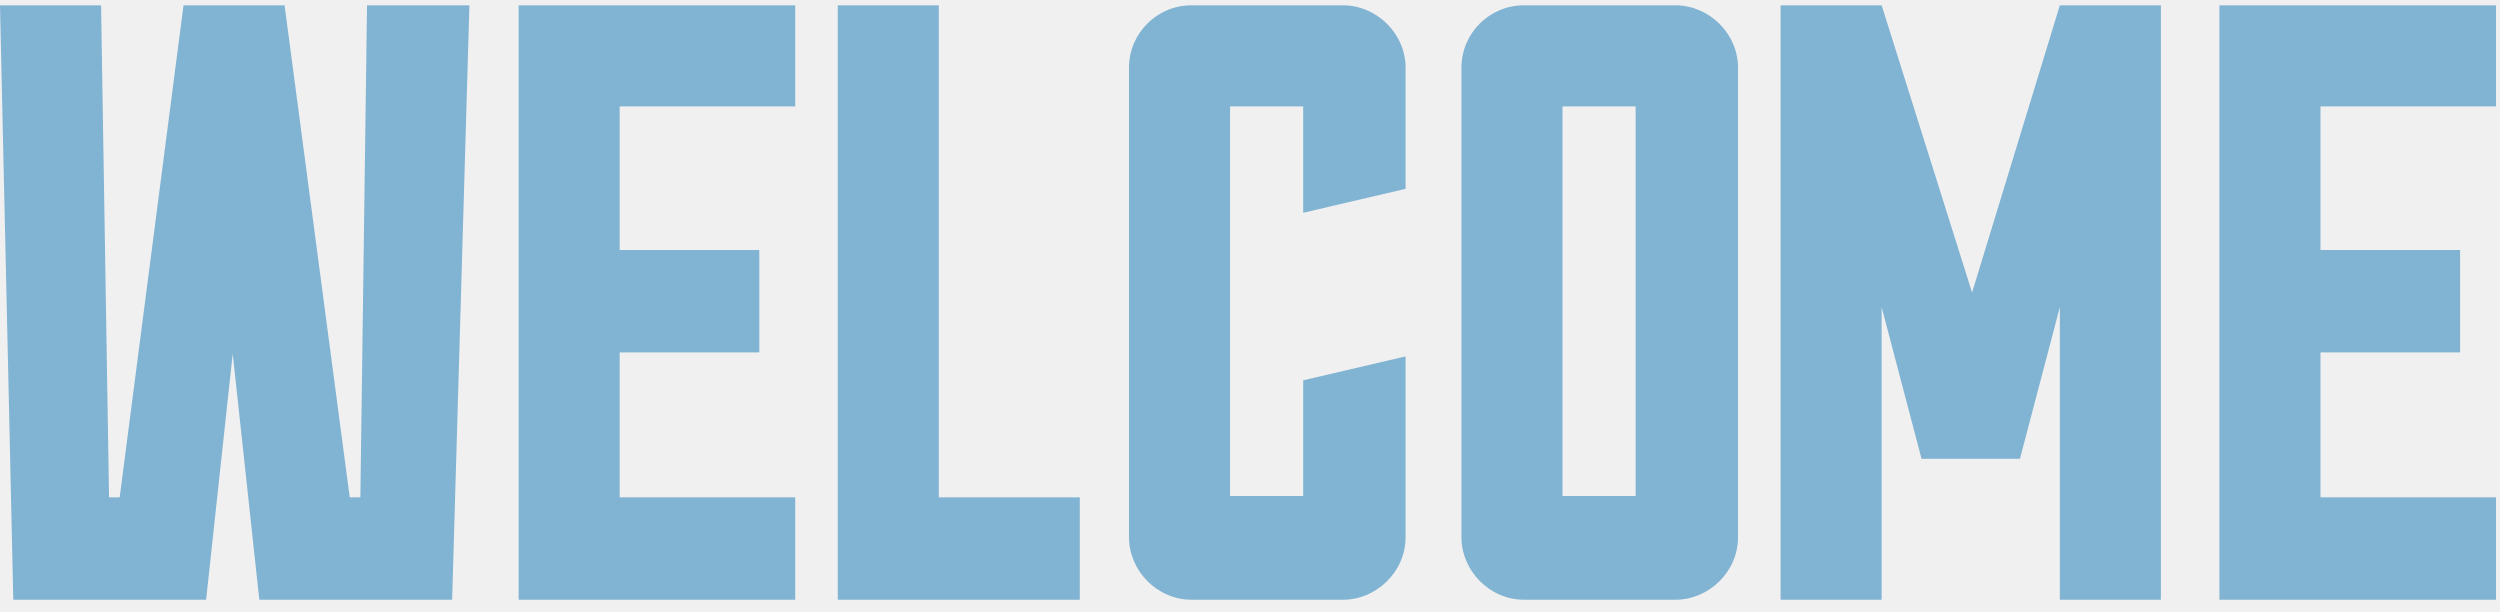
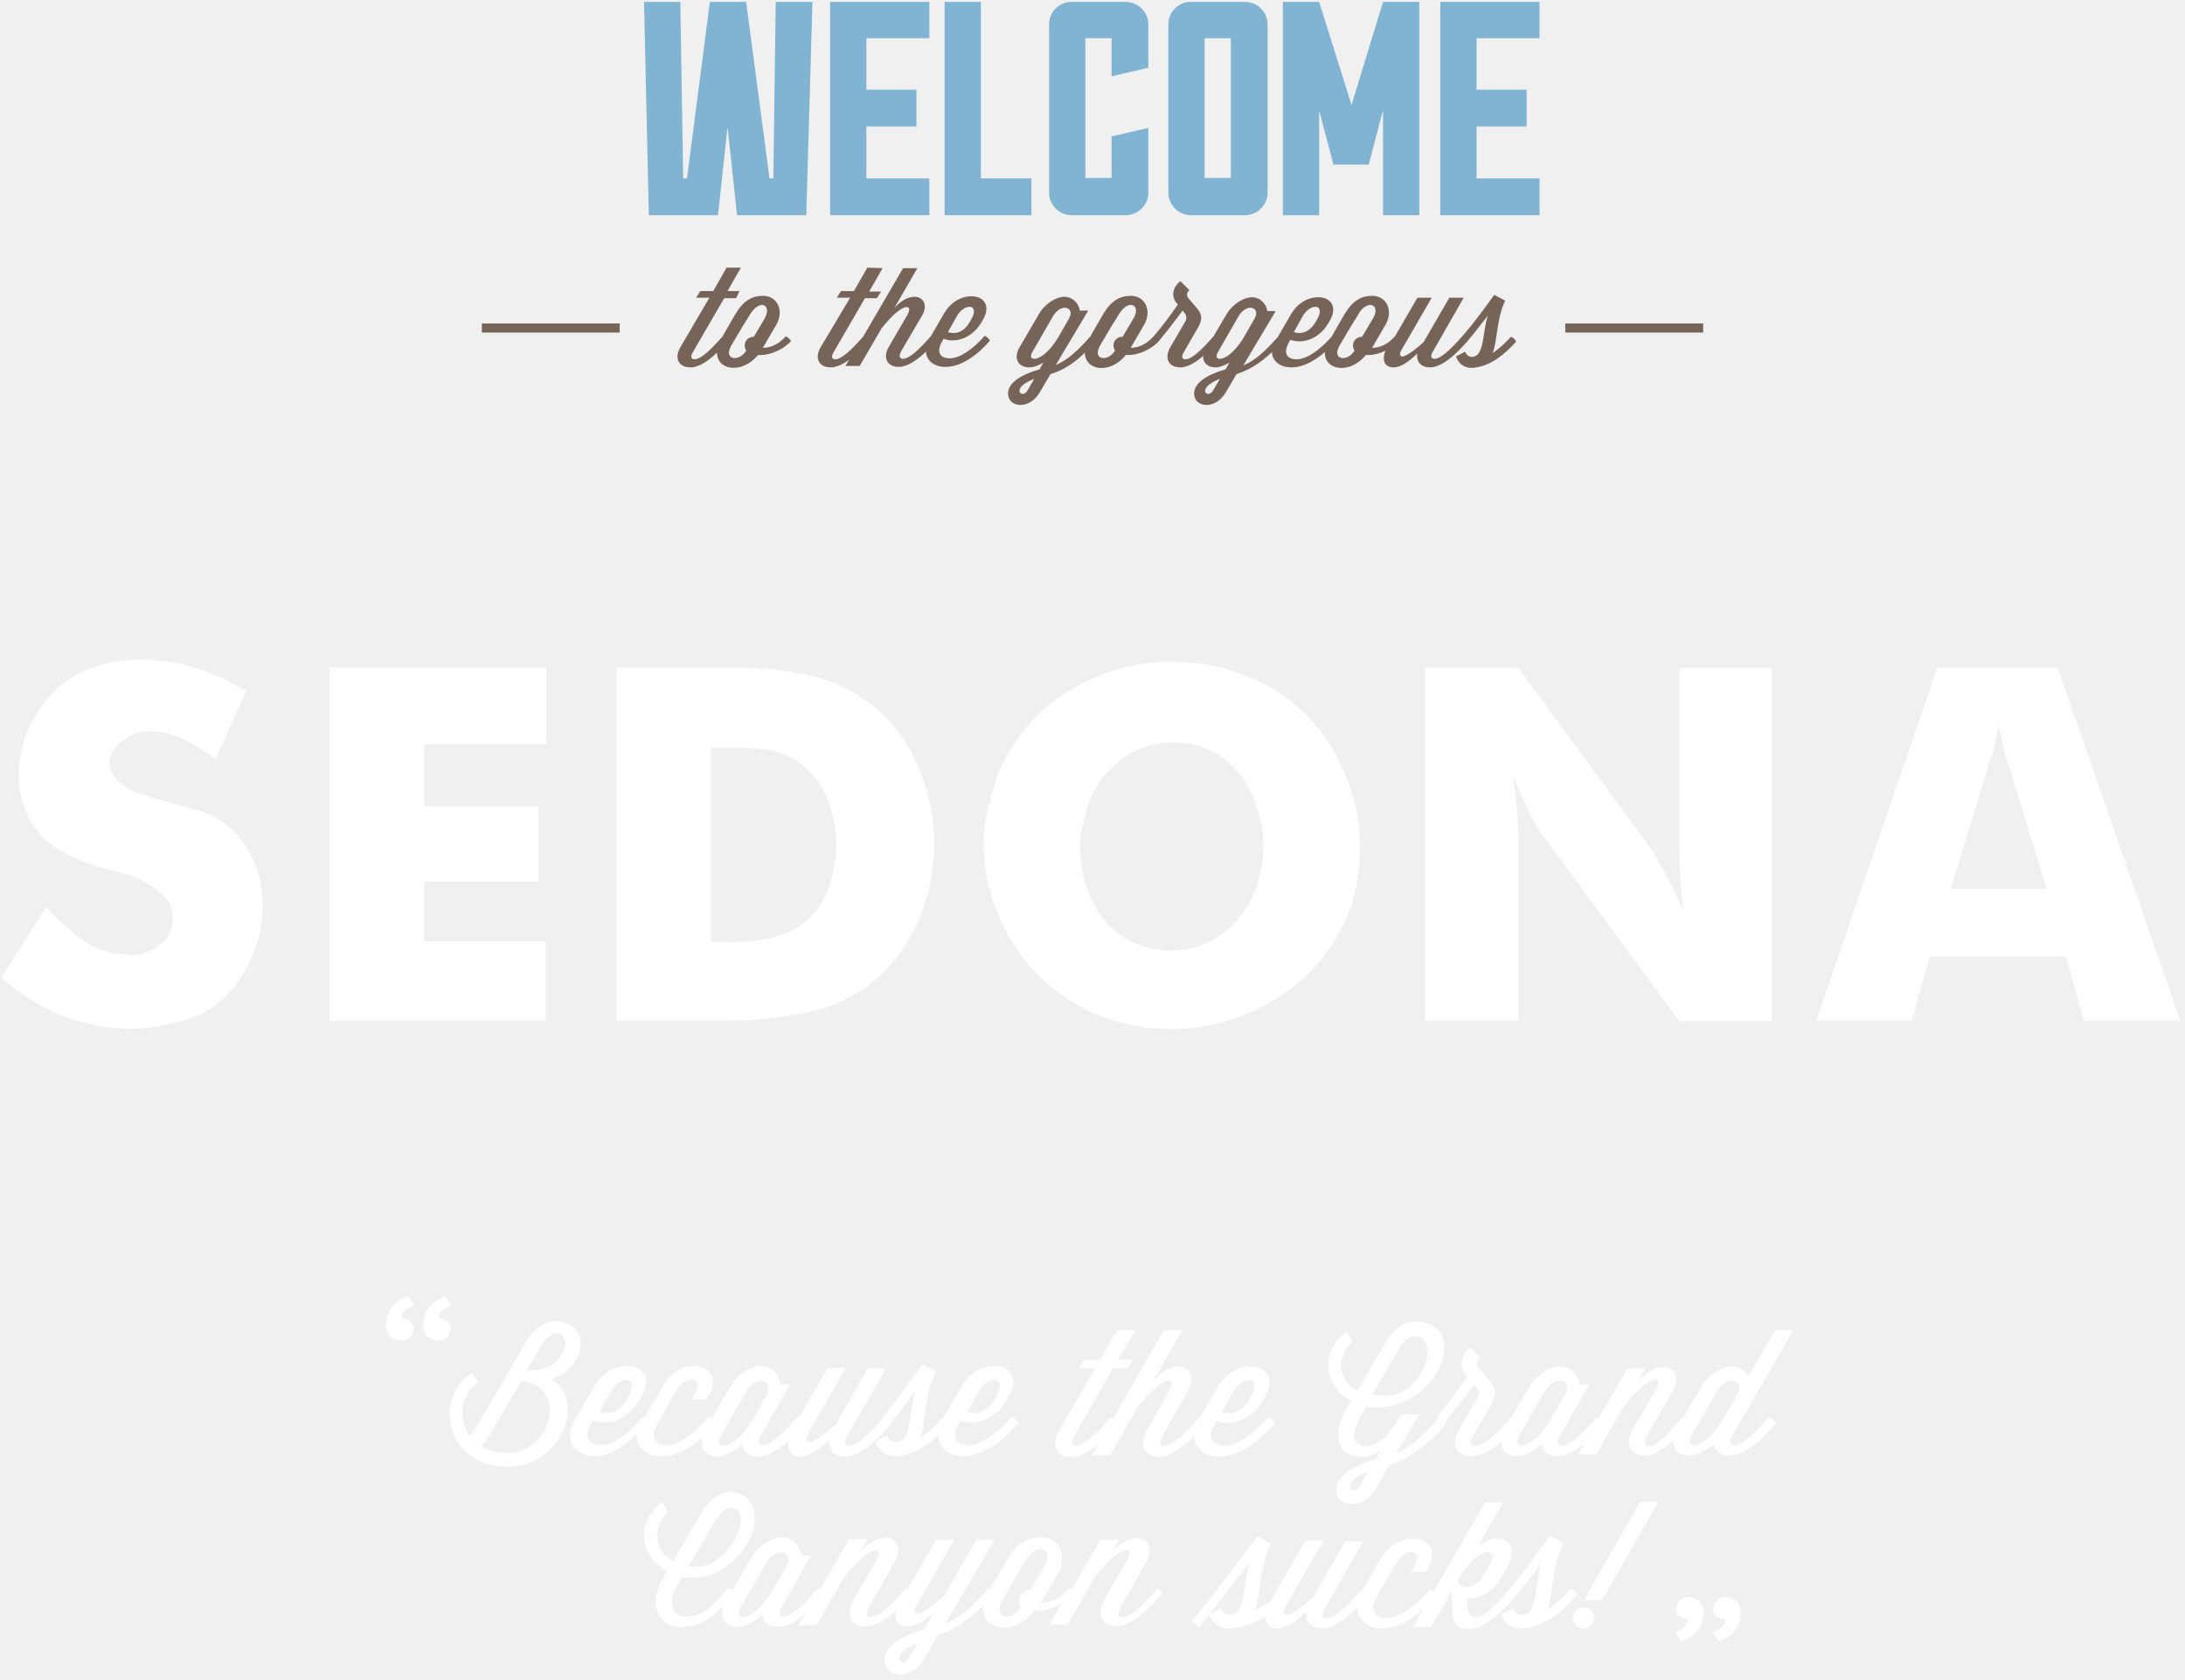
- <svg xmlns="http://www.w3.org/2000/svg" width="188" height="46" fill="none">
-   <path d="M187.7 37.4v7.7h-20.8V.4h20.8V8h-13.2v10.8H185v7.7h-10.5v10.9h13.2ZM154.9.4h7.6v44.7h-7.6v-22l-3 11.4h-7.4l-3-11.4v22h-7.6V.4h7.6l6.8 21.6L154.9.4ZM123 8h-5.5v29.3h5.5V8Zm3-7.6c2.5 0 4.7 2.1 4.7 4.7v35.3c0 2.6-2.2 4.7-4.7 4.7h-11.4c-2.6 0-4.7-2.2-4.7-4.7V5.1c0-2.6 2.1-4.7 4.7-4.7H126ZM98 28.6l7.7-1.8v13.6c0 2.6-2.2 4.7-4.7 4.7H89.6c-2.6 0-4.7-2.2-4.7-4.7V5.1c0-2.6 2.1-4.7 4.7-4.7H101c2.5 0 4.7 2.1 4.7 4.7v9.1L98 16V8h-5.5v29.3H98v-8.7Zm-16.8 8.8v7.7H63V.4h7.6v37h10.6Zm-21.4 0v7.7H39V.4h20.8V8H46.6v10.8h10.5v7.7H46.6v10.9h13.2ZM27.6.4h7.7L34 45.1H19.5l-2-18.5-2 18.5H1L0 .4h7.6l.6 37H9l4.8-37h7.6l4.9 37h.8l.5-37Z" fill="#81B3D3" />
+ <svg xmlns="http://www.w3.org/2000/svg" width="458" height="352" fill="none">
+   <path d="m152.3 56.1-2.8 4.9h-2.7l-.9 1.4h2.8l-6.1 10.4c-1.3 2.2-.4 4.2 2.1 4.2 1.8 0 3.7-1.3 5.6-3.1 0 3.8 5.3 4.5 8.6.5h.7c1.8 0 4.6-1.1 6.2-2.9-.2-.4-.7-.9-1.1-1l-.2.2c-1.4 1.5-3 2.2-4.6 2.2l2.8-4.8c1.8-3.1.1-6.1-2.7-6.1-2.3 0-4.1.9-5.9 3.9l-1.5 2.6-1.2 2.1-.2.2c-2.2 2.5-4.3 4.5-5.6 4.5-.7 0-1-.5-.3-1.6l6.5-11.2h2.5l.7-1.5h-2.5l2.8-4.9h-3Zm7.5 7.8c1 .1 1.4 1.3.4 3l-2.2 3.7h-.1c-1 0-1.8.8-1.8 1.8 0 .4.1.7.3 1v.1c-1.4 2.4-4.9 2-3.1-1.1l2.3-3.9 1.5-2.4c.9-1.6 2-2.2 2.7-2.2Zm22-7.8L179 61h-2.7l-.9 1.4h2.8L172 72.8c-1.3 2.2-.4 4.2 2.1 4.2 1.2 0 2.5-.6 3.9-1.6l-.8 1.3h3l4.6-7.9c4.6-5.8 6.7-5 5.4-2.8l-3.9 6.7c-1.3 2.2-.4 4.2 2.1 4.2 1.8 0 3.8-1.4 5.7-3.2.1 1.9 1.7 3.2 4.1 3.2 3.4 0 6.8-2.6 9.3-5.5-.2-.4-.7-.9-1.1-1l-.2.2c-2.2 2.5-5 4.5-7.1 4.5-1.9 0-3-1.1-1.6-3.6l.3-.5c1.9.8 5.6.4 7.9-3.4l.4-.7c1.6-2.8.1-4.8-2.4-4.8-2.4 0-4.4 1.3-5.7 3.4l-2.9 5-.2.2c-2.2 2.5-4.3 4.5-5.6 4.5-.7 0-1-.5-.4-1.6l4.4-7.5c1.3-2.3.1-3.9-1.6-3.9-1.3 0-2.7.7-4.2 2.3l4.8-8.3h-3l-8.4 14.4-.2.2c-2.2 2.5-4.3 4.5-5.6 4.5-.7 0-1-.5-.3-1.6l6.5-11.2h2.5l.9-1.4h-2.5l2.8-4.9-3.2-.1Zm21.3 8.2c1-.1 1.5.9.5 2.6l-.4.7c-1.4 2.4-3.4 2.4-4.5 2l1.9-3.4c.7-1.2 1.7-1.8 2.5-1.9Zm44.3-5.4c-1.7 1.5-1.9 3.2-.8 4.6l.3.3c-1.3 1.9-3.1 4.4-5.1 6.7l-.2.2c-1.4 1.5-3 2.2-4.6 2.2l2.8-4.8c1.8-3.1.1-6.1-2.7-6.1-2.3 0-4.1.9-5.9 3.9l-1.5 2.6-1.2 2.1-.2.2c-2.5 2.8-4.6 4.7-7 5.7l6.8-11.4h-1.8c0-1.2-1.3-2.9-3.2-2.9-1.6 0-3.9 1.3-5.2 3.4l-4.2 7.2c-1.3 2.2-.4 4.2 2.1 4.2.8 0 1.9-.4 2.9-1l-.8 1.4c-4.1 1.2-6.6 2.9-6.6 5.1 0 2.9 4.4 3.5 6.6-.2l2.3-3.9c2.4-.7 4.8-2.1 7.2-4.5 0 3.8 5.3 4.6 8.6.5h.7c1.8 0 4.6-1.1 6.2-2.9 1.4-1.7 2.6-3.2 5-6.4l.4.5c.4.5.5 1.1.2 1.7l-3.2 5.5c-1.3 2.2-.4 4.2 2.1 4.2 1.5 0 3.2-1 4.8-2.4-.1 1.4.9 2.4 2.6 2.4.8 0 1.9-.4 2.9-1l-.8 1.4c-4.1 1.2-6.6 2.9-6.6 5.1 0 2.9 4.4 3.5 6.6-.2l2.3-3.9c2.5-.8 4.9-2.2 7.4-4.6.1 1.9 1.7 3.2 4.1 3.2 2.5 0 4.9-1.4 7-3.2-.1 3.9 5.3 4.7 8.6.6h.7c.9 0 2.2-.3 3.4-.9-.8 2.1-.1 3.5 1.7 3.5 1.7 0 3.5-1.5 5-2.9-.3 1.6.7 2.9 2.6 2.9 2.5 0 5.4-2.6 7.9-5.5 1.7-2 3.2-4 4.3-5.4-1.2 3.1-.6 8.7-3.4 8.7-1 0-1.4-1.1-1.4-1.1l-1.9 1s.6 2.4 3.3 2.4c.3 0 .6 0 .8-.1h.1c3.1-.4 6.1-2.8 8.4-5.4-.2-.5-.7-.9-1.1-1l-.2.2c-1.1 1.2-2.3 2.3-3.6 3.2 1-2.8.8-7.2 2.6-11l-2.3-1.2c-1.2 1.7-4 5.6-6.7 8.7l-.2.2c-2.2 2.5-4.3 4.5-5.6 4.5-.7 0-1-.5-.3-1.6l6.4-11.2h-3l-5.4 9.3c-2.3 2.1-4.1 3.2-4.6 3-.8-.3 0-1.4.4-2.1l5.9-10.2h-3l-4.7 8.1-.2.2c-1.4 1.5-3 2.2-4.6 2.2l2.8-4.8c1.8-3.1.1-6.1-2.7-6.1-2.3 0-4.1.9-5.9 3.9l-1.5 2.6-1.2 2.1-.2.2c-2.2 2.5-5 4.5-7.1 4.5-1.9 0-3-1.1-1.6-3.6l.3-.5c1.9.8 5.6.4 7.9-3.4l.4-.7c1.6-2.8.1-4.8-2.4-4.8-2.4 0-4.4 1.3-5.7 3.4l-2.9 5-.2.2c-2.5 2.8-4.6 4.7-7 5.7l6.8-11.4h-1.8c0-1.2-1.3-2.9-3.2-2.9-1.6 0-3.9 1.3-5.2 3.4l-2.9 4.9-.2.2c-2.2 2.5-4.3 4.5-5.6 4.5-.7 0-1-.5-.3-1.6l3-5.2c1-1.8.6-2.9-.4-4l-1.7-2c-.4-.5-.4-1.1.2-1.7l-1.9-1.9Zm-10.3 5c1 .1 1.5 1.3.4 3l-2.2 3.7h-.1c-1 0-1.8.8-1.8 1.8 0 .4.1.7.3 1v.1c-1.4 2.4-4.9 2-3.1-1.1l2.3-3.9 1.5-2.4c.9-1.6 1.9-2.2 2.7-2.2Zm50.2 0c1 .1 1.5 1.3.4 3l-2.2 3.7h-.1c-1 0-1.8.8-1.8 1.8 0 .4.1.7.3 1v.1c-1.4 2.4-4.9 2-3.1-1.1l2.3-3.9 1.5-2.4c.8-1.6 1.9-2.2 2.7-2.2Zm-11.7.4c1-.1 1.5.9.5 2.6l-.4.7c-1.5 2.4-3.4 2.4-4.5 2l1.9-3.4c.7-1.2 1.7-1.8 2.5-1.9Zm-52.4.2c1 0 1.7.9.8 2.4l-2.3 4c-1.8 2.9-3.7 4.3-4.9 4.3-.7 0-1-.5-.3-1.6l4.2-7.3c.7-1.2 1.7-1.8 2.5-1.8Zm38.9 0c1 0 1.7.9.8 2.4l-2.3 4c-1.8 2.9-3.7 4.3-4.9 4.3-.7 0-1-.5-.3-1.6l4.2-7.3c.7-1.2 1.7-1.8 2.5-1.8Zm-45.3 14.9-1.4 2.4c-.6 1.1-1.7.9-1.7.1 0-.7.8-1.6 3.1-2.5Zm38.9 0-1.4 2.4c-.6 1.1-1.7.9-1.7.1.1-.7.8-1.6 3.1-2.5ZM101 67.8h28.9v1.9H101v-1.9Zm227.1 0H357v1.9h-28.9v-1.9Z" fill="#766458" />
+   <path d="M322.7 37.4v7.7h-20.8V.4h20.8V8h-13.2v10.8H320v7.7h-10.5v10.9h13.2ZM289.9.4h7.6v44.7h-7.6v-22l-3 11.4h-7.4l-3-11.4v22h-7.6V.4h7.6l6.8 21.6L289.9.4ZM258 8h-5.5v29.3h5.5V8Zm3-7.6c2.5 0 4.7 2.1 4.7 4.7v35.3c0 2.6-2.2 4.7-4.7 4.7h-11.4c-2.6 0-4.7-2.2-4.7-4.7V5.1c0-2.6 2.1-4.7 4.7-4.7H261Zm-28 28.2 7.7-1.8v13.6c0 2.6-2.2 4.7-4.7 4.7h-11.4c-2.6 0-4.7-2.2-4.7-4.7V5.1c0-2.6 2.1-4.7 4.7-4.7H236c2.5 0 4.7 2.1 4.7 4.7v9.1L233 16V8h-5.5v29.3h5.5v-8.7Zm-16.8 8.8v7.7H198V.4h7.6v37h10.6Zm-21.4 0v7.7H174V.4h20.8V8h-13.2v10.8h10.5v7.7h-10.5v10.9h13.2ZM162.6.4h7.7L169 45.1h-14.5l-2-18.5-2 18.5H136L135 .4h7.6l.6 37h.8l4.8-37h7.6l4.9 37h.8l.5-37Z" fill="#81B3D3" />
+   <path d="m380.7 213.9 25.4-74h25.2l25.7 74h-20.2l-3.7-13.4h-28.6l-3.8 13.4h-20Zm35.7-52.1-7.5 24.5H429l-7.5-24.5-1.2-3.6c-.3-1.3-.6-2.5-.8-3.8-.2-.5-.3-.9-.3-1.3-.1-.5-.2-.9-.2-1.3-.1.4-.2.8-.3 1.3-.1.4-.2.8-.2 1.3-.1.2-.1.3-.1.5 0 .1 0 .2-.1.3-.2 1.1-.5 2.3-.8 3.4-.5 1-.8 2.1-1.1 3.2Zm-117.7 52.1v-74h19.5l27.9 38c.7 1.1 1.4 2.3 2 3.5.7 1.2 1.4 2.4 2 3.6l1.4 3c.5 1 .9 2 1.4 2.9l-.3-2.4c-.1-.8-.2-1.6-.2-2.4-.2-1.6-.3-3.2-.3-4.8-.1-1.7-.1-3.3-.1-5V140h19.4v74H352l-28.1-38.2c-.8-.9-1.5-2-2.2-3.3-.7-1.3-1.4-2.7-2-4.1-.4-1-.9-1.9-1.4-2.9-.4-.9-.7-1.9-1.2-2.8a93.41 93.41 0 0 1 1.2 14.7v36.5h-19.6Zm-88-54.9c3.6-6.6 8.5-11.6 14.9-15.1a40.8 40.8 0 0 1 22.7-5.1c1 .1 2 .2 2.9.2 2.9.4 5.7 1.1 8.5 2.1a36.1 36.1 0 0 1 20.9 18.2c3 5.9 4.5 12 4.5 18.5 0 .8 0 1.6-.1 2.4 0 .8-.1 1.5-.2 2.3-.2 1.7-.5 3.3-.9 4.9-.4 1.6-.9 3.1-1.5 4.6-3.3 7.5-8.3 13.4-15.2 17.5-6.9 4.1-14.1 6.2-21.7 6.2-.5 0-1.1 0-1.6-.1h-1.5c-2.7-.2-5.3-.7-7.9-1.4-2.6-.7-5.1-1.7-7.4-2.9a37.5 37.5 0 0 1-15.3-14.5c-3.7-6.3-5.6-12.9-5.6-19.7 0-1 0-2 .1-3s.2-2.1.5-3.1c.4-2 .9-4.1 1.6-6 .4-2.2 1.3-4.1 2.3-6Zm52.8 26.6.6-2.4c.2-.9.4-1.7.5-2.6.1-.5.1-1.1.1-1.6.1-.5.1-1 .1-1.5s0-.9-.1-1.4v-1.4c-.4-3.3-1.4-6.5-3-9.6-1.6-3.1-3.9-5.5-6.7-7.2-.8-.4-1.5-.7-2.3-1-.8-.3-1.5-.6-2.3-.8-.8-.2-1.5-.3-2.3-.3-.8-.2-1.5-.2-2.3-.2-3.9 0-7.6 1.2-10.9 3.7-3.3 2.5-5.7 5.8-7 9.9l-.2.5v.5l-.6 2.2c-.2.7-.3 1.4-.5 2.2l-.2 1.6v2.4c0 .2 0 .5.1.8.2 4.1 1.5 8 3.7 11.7 2.3 3.6 5.5 6 9.5 7.2l1.4.5c.5.1 1 .2 1.5.2l1.4.2h1.4c4.1 0 7.8-1.2 11-3.6 3.3-2.6 5.7-5.9 7.1-10ZM181.4 207a32.6 32.6 0 0 1-11.8 5.1c-4.2.9-8.6 1.5-12.9 1.7-1.2.1-2.5.1-3.7.1h-23.8v-74h25.1a71.43 71.43 0 0 1 15.9 1.8c4.1.9 7.9 2.7 11.3 5.1 4.3 3 7.7 7 10.1 12 2.4 5 3.8 10.1 4.1 15.3.1.5.1.9.1 1.4v2.9c-.2 5.5-1.5 10.8-3.9 15.9s-6 9.4-10.5 12.7Zm-32.4-9.7c.2 0 .5 0 .7.1h.8c.3 0 .6 0 .8.1h3.1c.9-.1 1.7-.2 2.4-.2 2-.2 4-.5 5.9-1 1.9-.5 3.7-1.4 5.2-2.4 2.5-1.8 4.3-4.2 5.5-7.2 1.2-3.1 1.9-6.3 1.9-9.6v-.9c0-.3 0-.6-.1-.9-.2-2.9-.9-5.8-2.1-8.5-1.2-2.8-2.9-5-5.1-6.6-1.6-1.3-3.5-2.2-5.5-2.7s-4-.7-6-.8H149v40.6Zm-79.9 16.6v-74h45.4V156H88.9v13h24v15.8h-24v12.5h25.5v16.6H69.1ZM9.7 190.1c.1.1.1.2.1.2.1 0 .2 0 .2.1 2.1 2.3 4.5 4.5 7.1 6.5 2.6 1.9 5.7 3 9.1 3.1.1 0 .2 0 .2.1h.3c.1 0 .2 0 .2.1h1.3c.4-.1.7-.2 1-.2 1.2-.2 2.4-.7 3.5-1.4 1.2-.7 2.1-1.5 2.7-2.6l.2-.5.2-.5c.2-.5.3-1 .3-1.5.1-.5.1-.9.1-1.3 0-2.1-.9-3.8-2.8-5.2-1.7-1.4-3.7-2.6-5.8-3.4-.8-.3-1.6-.5-2.4-.7l-2.2-.6h-.2c-.1-.1-.2-.1-.2-.1-3.8-.9-7.4-2.4-10.7-4.4-3.3-2.1-5.6-5.1-6.9-8.9-.2-.8-.5-1.6-.7-2.4-.2-.9-.3-1.8-.3-2.7v-3.4c.1-.6.2-1.2.3-1.9.2-1.6.6-3.1 1.2-4.6.5-1.5 1.2-2.9 2.1-4.2 2.5-4.1 5.7-7 9.5-8.8 3.9-1.8 8.1-2.7 12.3-2.7 1 0 2 .1 3 .2l3.3.3c2.8.5 5.6 1.3 8.2 2.3 2.8 1.1 5.3 2.4 7.7 3.8l-6.4 14.3a55.9 55.9 0 0 0-6.6-4.1 15.9 15.9 0 0 0-7.5-1.7h-.9c-1.8.2-3.4 1-5 2.4-1.5 1.3-2.3 2.7-2.3 4.3v.7c.1.2.2.5.3.7.2.5.4 1 .8 1.5s.8.9 1.3 1.3c.9.7 2.1 1.4 3.7 2 1.6.5 3.3 1.1 5.1 1.6 1.5.4 2.9.8 4.3 1.2 1.4.3 2.6.6 3.5.9 4.3 1.5 7.6 4.1 9.8 7.8 2.2 3.6 3.3 7.4 3.4 11.4v.6c0 .5 0 .9-.1 1.4v1.3c-.5 4-1.8 7.9-3.9 11.5-2.1 3.6-4.9 6.4-8.5 8.4-1.3.6-2.7 1.2-4.1 1.6-1.4.4-2.8.7-4.2 1-1.1.2-2.3.4-3.5.5-1.1.2-2.2.2-3.4.2H26c-4.6-.2-9.2-1.2-13.7-3-4.5-1.9-8.5-4.5-12-7.7l9.4-14.8Zm341.6 147.1c0-.3.1-.6.2-.9.1-.3.3-.6.5-.8.2-.2.5-.4.8-.6.3-.1.7-.2 1.1-.2.5 0 .9.1 1.3.3.4.2.8.4 1.1.7.2.3.4.6.6 1 .1.4.2.8.2 1.3 0 .9-.2 1.6-.5 2.4-.3.7-.7 1.4-1.3 1.9a5 5 0 0 1-1.7 1.2c-.3.1-.5.3-.7.4-.1.1-.2.1-.4.2l-1.4-2c.2-.1.5-.2.8-.4.3-.1.6-.3.9-.5.3-.2.5-.5.7-.8.2-.3.3-.6.3-1-.6 0-1.2-.2-1.7-.6-.6-.3-.8-.8-.8-1.6Zm7.8 0c0-.3.1-.6.2-.9.1-.3.3-.6.5-.8.2-.2.5-.4.8-.6.3-.1.7-.2 1.1-.2.5 0 .9.1 1.3.3.4.2.8.4 1.1.7.2.3.4.6.6 1 .1.4.2.8.2 1.3 0 .8-.1 1.6-.5 2.4-.3.7-.7 1.4-1.3 1.9a5 5 0 0 1-.8.7c-.3.2-.6.4-.9.5-.3.1-.5.3-.7.4-.1.1-.2.1-.4.2l-1.3-2c.2-.1.5-.2.8-.4.3-.1.6-.3.9-.5.3-.2.5-.5.7-.8.2-.3.3-.6.3-1-.6 0-1.2-.2-1.7-.6-.7-.3-.9-.8-.9-1.6ZM94.5 278.5c0 .3-.1.6-.2.9-.1.3-.3.6-.5.8a2.73 2.73 0 0 1-3.2.5c-.4-.2-.8-.4-1.1-.7-.3-.3-.5-.7-.6-1-.1-.4-.2-.8-.2-1.3 0-.9.2-1.6.5-2.4.3-.7.7-1.4 1.3-1.9.3-.3.5-.5.8-.7.3-.2.6-.4.9-.5.3-.1.5-.3.7-.4.2-.1.3-.1.4-.2l1.3 2c-.3.1-.6.2-.8.4-.3.1-.6.3-.9.5-.3.2-.5.5-.7.8-.2.3-.3.6-.3 1 .7 0 1.2.2 1.7.6.7.4.9.9.9 1.6Zm-7.8 0c0 .6-.2 1.2-.7 1.7-.2.2-.5.4-.8.6a3.08 3.08 0 0 1-2.4-.1c-.4-.2-.8-.4-1.1-.7-.3-.3-.5-.7-.6-1-.1-.4-.2-.8-.2-1.3 0-.9.2-1.6.5-2.4.3-.7.7-1.4 1.3-1.9.2-.2.5-.5.8-.7.3-.2.6-.4.9-.5.3-.1.5-.3.7-.4.2-.1.3-.1.4-.2l1.3 2c-.2.1-.5.2-.8.4-.3.1-.6.3-.9.5-.3.2-.5.5-.7.8-.2.3-.3.6-.3 1 .7 0 1.2.2 1.7.6.6.4.9.9.9 1.6ZM332 335.4h3.8l11.8-20.6h-3.8L332 335.4Zm-.1 1.5c-1.2 0-2.2 1-2.2 2.2 0 1.2.9 2.2 2.2 2.2 1.2 0 2.2-.9 2.2-2.2 0-1.3-1-2.2-2.2-2.2Zm-26.4-5.5 1.1-1.9c4.4-6.1 7.3-4.4 6-2.1l-1.8 3.1c-1.1 1.9-4.5 3.3-5.3.9Zm25.1 2.9c-.2-.6-.9-1.2-1.4-1.3l-.3.3c-1.3 1.6-2.9 2.9-4.5 4.1 1.2-3.6.9-9.1 3.3-14l-2.8-1.5c-1.6 2.1-5 7.1-8.4 11.1l-.3.3c-2.7 3.2-5.4 5.7-7 5.7-.8 0-1.6-.8-1.6-2.5v-1.6c2.7.3 5.5-1.4 7.2-4.5l1-1.7c3.5-6-2.2-8-6.1-4.5l5.4-9.3h-3.8l-10.8 18.7c-.2-.2-.4-.3-.7-.5l-.3.3c-2.7 3.2-6.2 5.7-8.9 5.7-2.3 0-3.7-1.5-2-4.5l3.9-6.8c2.2-3.7 6-3.1 3.8.8l-.5.9h3.1l.5-.9c2-3.5.1-6.1-3-6.1s-5.5 1.6-7.1 4.4l-3.7 6.4c-.1 0-.2-.1-.2-.1l-.3.3c-2.7 3.2-5.4 5.7-7 5.7-.8 0-1.3-.6-.4-2.1l8.1-14.1H282l-6.7 11.7c-2.9 2.6-5.1 4.1-5.8 3.7-.9-.4 0-1.8.5-2.6l7.4-12.9h-3.8l-7.3 12.7c-.8.7-2.4 1.4-3.2 1.9 1.2-3.6.9-9.1 3.3-14l-2.8-1.5c-1.6 2.1-10.3 13.7-13.7 17.7.3.5.9.9 1.4 1.3 2.1-2.5 9.3-11.7 10.7-13.5-1.5 3.9-.7 11-4.3 11-1.3 0-1.8-1.4-1.8-1.4l-2.4 1.2s.7 3 4.1 3c.4 0 .7 0 1.1-.1h.1c1.9-.3 4.6-1.1 6.4-2.4 0 1.5.9 2.5 2.5 2.5 2.1 0 4.4-1.9 6.2-3.6-.4 2 .8 3.6 3.2 3.6 2.3 0 5-1.9 7.4-4.4 0 2.5 2 4.4 5.1 4.4 3.1 0 6.1-1.7 8.7-4l-2.1 3.7h3.8l4.3-7.5v3c0 3.2.6 4.9 3.7 4.9s6.7-3.3 9.8-7c2.1-2.5 4-5.1 5.4-6.9-1.5 3.9-.7 11-4.3 11-1.3 0-1.8-1.4-1.8-1.4l-2.4 1.2s.7 3 4.1 3c.4 0 .7 0 1.1-.1h.1c4-.5 7.8-3.6 10.6-6.9ZM216 333.2h-.2c-1.2 0-2.2 1-2.2 2.3 0 .5.1.9.4 1.3v.1c-1.8 3-6.1 2.5-3.9-1.5l2.9-5 1.8-3.1c2.7-4.5 6.3-2.7 4 1.2l-2.8 4.7Zm-25.4 14.2c-.8 1.4-2.1 1.2-2.1.2s.9-2.1 3.8-3.2l-1.7 3Zm-28.8-13.8c-2.3 3.6-4.5 5.3-6.1 5.3-.8 0-1.3-.6-.4-2.1l5.3-9.2c2-3.5 6.1-2.6 4.2.8l-3 5.2Zm-12-14.7c1.1-1.9 2.4-2.8 3.4-2.8 1.4 0 2.1.9 2.1 2.3 0 3.5-4.4 10.8-10.2 9.9h-.8l5.5-9.4Zm92.8 14.1-.3.3c-2.7 3.2-5.4 5.7-7 5.7-.8 0-1.3-.6-.4-2.1l5.4-9.6c1.6-2.9.1-4.9-2-4.9-1.6 0-3.3.9-5.2 2.8l1.4-2.5h-3.8l-6.1 10.5c-.2-.1-.3-.2-.5-.3l-.3.3a7.79 7.79 0 0 1-5.7 2.8l3.6-6.1c2.3-4 .2-7.7-3.4-7.7-2.9 0-5.2 1.2-7.3 4.9l-1.9 3.2-1.6 2.8c-.1-.1-.2-.1-.3-.2l-.3.3c-3.1 3.6-5.8 5.9-8.8 7.2l10.4-17.7h-3.8l-6.7 11.6c-2.9 2.7-5.2 4.2-5.9 3.9-.9-.4 0-1.8.5-2.6l7.4-12.9h-3.8l-6 10.4c-.1-.1-.2-.1-.3-.2l-.3.3c-2.7 3.2-5.4 5.7-7 5.7-.8 0-1.3-.6-.4-2.1l5.4-9.6c1.6-2.9.1-4.9-2-4.9-1.6 0-3.3.9-5.2 2.8l1.4-2.5H178l-6 10.4c-.1-.1-.2-.1-.4-.2l-.3.3c-2.7 3.2-5.4 5.7-7 5.7-.8 0-1.3-.6-.4-2.1L170 326h-2.1c.1-1.6-1.5-3.8-4-3.8-2 0-4.9 1.6-6.5 4.4l-3.9 6.7c-.3-.2-.6-.4-.8-.5l-.3.3c-2.7 3.2-4.8 5.7-8.6 5.7-2.6 0-4.1-2.6-1.9-6.4l1.1-1.9c.7.1 1.4.2 2.1.2 4 0 8.6-2.1 11.6-7.3 1.1-1.9 1.5-3.6 1.5-5.1 0-3.4-2.2-5.6-5-5.6-2.1 0-4.5 1.5-6.2 4.4l-5.9 10.1a6.22 6.22 0 0 1-3.4-5.4c0-1.7.8-3.5 2.4-4.8l-1.2-2.2c-2.7 1.9-3.9 4.5-3.9 7 0 3 1.7 5.9 4.8 7.5l-1.1 2c-2.7 4.6-1.1 9.7 4.2 9.7 4.2 0 6.1-1.9 8.7-4.4-.8 2.4.4 4.4 3 4.4 1.5 0 3.4-1 5.2-2.5.2 1.5 1.3 2.5 3.3 2.5 1.8 0 3.8-1.1 5.7-2.8l-1.4 2.4h3.8l5.8-10.1c5.8-7.2 8.4-6.3 6.7-3.5l-4.9 8.5c-1.6 2.8-.5 5.4 2.6 5.4 2 0 4.3-1.4 6.4-3.4-.5 2.1.5 3.4 2.4 3.4 1.8 0 3.9-1.5 5.6-3l-2.1 3.6c-5.1 1.5-8.3 3.6-8.3 6.5 0 3.6 5.6 4.4 8.3-.3l2.9-5c3.2-1 6.3-3 9.5-6.2-.5 5.3 6.5 6.5 10.7 1.1h.8c1.4 0 3.2-.5 4.9-1.5l-2.5 4.4h3.8l5.8-10.1c5.8-7.2 8.4-6.3 6.7-3.5l-4.9 8.5c-1.6 2.8-.5 5.4 2.6 5.4s6.7-3.3 9.8-7c-.1 0-.7-.6-1.2-.8Zm118.6-35.6c-2.3 3.7-4.6 5.5-6.2 5.5-.8 0-1.3-.6-.4-2.1l5.3-9.2c2-3.5 6.1-2.6 4.2.8l-2.9 5Zm-36.2.2c-2.3 3.6-4.5 5.3-6.1 5.3-.8 0-1.3-.6-.4-2.1l5.3-9.2c2-3.5 6.1-2.6 4.2.8l-3 5.2Zm-39.9 13.8c-.8 1.4-2.1 1.2-2.1.2s.9-2.1 3.8-3.2l-1.7 3Zm8-28.5c1.1-1.9 2.4-2.8 3.4-2.8 6 0 1.5 14.4-8.1 12.2h-.8l5.5-9.4Zm77.7 14.1-.3.3c-2.7 3.2-5.4 5.7-7 5.7-.8 0-1.3-.6-.4-2.1l12.8-22.1h-3.8l-5.6 9.6c-.7-1.1-1.9-2-3.5-2-2 0-4.9 1.6-6.5 4.4l-3.7 6.4c-.1 0-.2-.1-.2-.1l-.3.3c-2.7 3.2-5 5.7-6.7 5.7-.8 0-1.3-.6-.4-2.1l5.5-9.6c1.6-2.9.1-4.9-2-4.9-1.6 0-3.3.9-5.2 2.8l1.4-2.5h-3.8l-6 10.4c-.1-.1-.2-.1-.4-.2l-.3.3c-2.7 3.2-5.4 5.7-7 5.7-.8 0-1.3-.6-.4-2.1l6.1-10.7H331c.1-1.6-1.5-3.8-4-3.8-2 0-4.9 1.6-6.5 4.4l-3.7 6.3-.2.2c-2.7 3.2-5.8 5.7-7.4 5.7-.8 0-1.3-.6-.4-2.1l3.8-6.6c1.3-2.3.7-3.6-.5-5.1l-2.1-2.5c-.5-.7-.5-1.5.2-2.2l-2-2.1c-2.1 1.9-2.3 4.1-1 5.8l.3.4c-1.7 2.4-3.9 5.6-6.4 8.5l.3.3c-3.1 3.6-5.8 5.9-8.7 7.2l4.8-8.2h-3.8l-.4.7c-2 3.5-4.3 6-7.2 6-2.6 0-3-2.6-.8-6.4l1.1-1.9c.7.1 1.4.2 2.1.2 13.4 0 19.9-18 8.1-18-2.1 0-4.5 1.5-6.2 4.4l-5.9 10.1a6.22 6.22 0 0 1-3.4-5.4c0-1.7.8-3.5 2.4-4.8l-1.2-2.2c-2.7 1.9-3.9 4.5-3.9 7 0 3 1.7 5.9 4.8 7.5l-1.1 2c-2.7 4.6-2.2 9.7 3.2 9.7 1.6 0 2.9-.5 4.1-1.2l-1 1.7c-5.1 1.6-8.3 3.6-8.3 6.5 0 3.6 5.6 4.4 8.3-.3l2.9-5c3.9-1.2 7.8-3.9 11.9-8.7-.1-.1-.1-.2-.2-.4 1.7-2 3.1-3.9 6-7.7l.5.6c.5.6.7 1.4.2 2.1l-4 6.9c-1.6 2.8-.5 5.4 2.6 5.4 1.9 0 4.3-1.2 6.4-3 0 1.7 1.1 3 3.3 3 1.5 0 3.4-1 5.2-2.5.2 1.5 1.3 2.5 3.3 2.5 1.8 0 3.8-1.1 5.7-2.8l-1.4 2.4h3.8l5.8-10.1c5.8-7.2 8.4-6.3 6.7-3.5l-4.9 8.5c-1.6 2.8-.5 5.4 2.6 5.4 2 0 3.8-1.4 6-3.3-.2 1.9 1 3.3 3.3 3.3 1.5 0 3.4-1 5.2-2.5.2 1.5 1.3 2.5 3.3 2.5 3.1 0 6.7-3.3 9.8-7-.5-.3-1.1-.9-1.6-1.1Zm-112.3-5.3c2.2-3.7 6-3.1 3.8.8l-.5.9c-1.8 3.1-4.3 3-5.7 2.5l2.4-4.2Zm-3 13.6c4.3 0 8.5-3.3 11.7-7-.3-.5-.9-1.1-1.4-1.3l-.3.3c-2.7 3.2-6.2 5.7-8.9 5.7-2.3 0-3.7-1.5-2-4.5l.4-.7c2.4 1 7 .5 9.8-4.4l.5-.9c2-3.5.1-6.1-3-6.1-3 0-5.5 1.6-7.1 4.4l-3.7 6.3s-.1 0-.1-.1l-.3.3c-2.7 3.2-5.4 5.7-7 5.7-.8 0-1.3-.6-.4-2.1l5.4-9.6c1.6-2.9.1-4.9-2-4.9-1.6 0-3.4.9-5.3 2.9l6-10.5H244l-10.7 18.5c-.1-.1-.3-.2-.4-.3l-.3.3c-2.7 3.2-5.4 5.7-7 5.7-.8 0-1.3-.6-.4-2.1l8.1-14.1h3.1l1.1-1.8h-3.1l3.6-6.2h-3.8l-3.6 6.2h-3.4l-1.1 1.8h3.4l-7.6 13.2c-1.6 2.8-.5 5.4 2.6 5.4 1.9 0 3.9-1.2 5.9-3l-1.5 2.6h3.8l5.7-10c5.8-7.3 8.4-6.4 6.8-3.6l-4.9 8.5c-1.6 2.8-.5 5.4 2.6 5.4 2.3 0 4.8-1.8 7.3-4.2.2 2.4 2.2 4.2 5.3 4.2ZM128 291.7c2.2-3.7 6-3.1 3.8.8l-.5.9c-1.8 3.1-4.3 3-5.7 2.5l2.4-4.2Zm23.1 9.2 5.3-9.2c2-3.5 6.1-2.6 4.2.8l-2.9 5.2c-2.3 3.6-4.5 5.3-6.1 5.3-.9-.1-1.4-.6-.5-2.1Zm54-9.2c2.2-3.7 6-3.1 3.8.8l-.5.9c-1.8 3.1-4.2 3-5.7 2.5l2.4-4.2Zm-57.8 9.5c-.6 2.2.6 4.1 3.1 4.1 1.5 0 3.4-1 5.2-2.5.2 1.5 1.3 2.5 3.3 2.5 2 0 4.2-1.4 6.4-3.3-.4 2 .5 3.3 2.4 3.3 2.1 0 4.4-1.9 6.2-3.6-.4 2 .8 3.6 3.2 3.6 3.1 0 6.7-3.3 9.8-7 0 0-.1-.1-.1-.2 2.1-2.4 3.9-5 5.2-6.8-1.5 3.9-.7 11-4.3 11-1.3 0-1.8-1.4-1.8-1.4l-2.4 1.2s.7 3.1 4.1 3.1c.4 0 .7 0 1.1-.1h.1c2.8-.4 5.5-2.1 7.9-4.2.1 2.5 2 4.3 5.1 4.3 4.3 0 8.5-3.3 11.7-7-.3-.5-.9-1.1-1.4-1.3l-.3.3c-2.7 3.2-6.2 5.7-8.9 5.7-2.3 0-3.7-1.5-2-4.5l.4-.7c2.4 1 7 .5 9.8-4.4l.5-.9c2-3.5.1-6.1-3-6.1s-5.5 1.6-7.1 4.4l-3.7 6.3h-.1l-.3.3c-1.3 1.6-2.9 2.9-4.5 4.1 1.2-3.6.9-9.1 3.3-14l-2.8-1.5c-1.6 2.1-5 7.1-8.4 11.1l.1.1-.1.2c-2.7 3.2-5.4 5.7-7 5.7-.8 0-1.3-.6-.4-2.1l8.1-14.1h-3.8l-6.7 11.7c-2.9 2.6-5.1 4.1-5.8 3.7-.9-.4 0-1.8.5-2.6l7.4-12.9h-3.8l-6 10.4c-.1-.1-.2-.1-.3-.2l-.3.3c-2.7 3.2-5.4 5.7-7 5.7-.8 0-1.3-.6-.4-2.1l6.1-10.7h-2.1c.1-1.6-1.5-3.8-4-3.8-2 0-4.9 1.6-6.5 4.4l-3.8 6.6c-.2-.1-.4-.3-.6-.4l-.3.3c-2.7 3.2-5.9 5.7-8.5 5.7-2.3 0-3.7-1.5-2-4.5l3.9-6.8c2.2-3.7 6-3.1 3.8.8l-.5.9h3.1l.5-.9c2-3.5.1-6.1-3-6.1s-5.1 1.6-6.7 4.4l-3.8 6.4c-.1-.1-.2-.1-.3-.2l-.3.3c-2.7 3.2-5.9 5.7-8.6 5.7-2.3 0-3.7-1.5-2-4.5l.4-.7c2.4 1 7 .5 9.8-4.4l.5-.9c2-3.5.1-6.1-3-6.1s-5.5 1.6-7.1 4.4l-4 6.8c-2.4 4-.3 7.7 4.1 7.7 3.3 0 6-2 8.8-4.6-.1 2.6 1.9 4.6 5.1 4.6 3.4.1 6.1-1.7 8.8-4Zm-36.9-14 3.1-5.2c2.8-4.8 6.3-2 4.4 1.6-1.5 2.7-3.6 3.6-7.5 3.6Zm-4.1 17.3c-2.3 0-4-.5-5.4-1.3.7-.8 1.3-1.7 1.9-2.7l6.4-11 1 .1c8.8 1.8 5.3 14.9-3.9 14.9Zm9.4-15.5c7.6-2.6 8.2-12.1.7-12.1-2.1 0-4.5 1.5-6.2 4.4L100 298.9a8 8 0 0 1-1.5 2.1c-2.6-3.6-1.9-9 1.8-11.3l-1.5-1.9c-7.9 5-5.6 19.6 7.6 19.6 11.3 0 16.5-13.6 9.3-18.4Z" fill="#fff" />
</svg>
